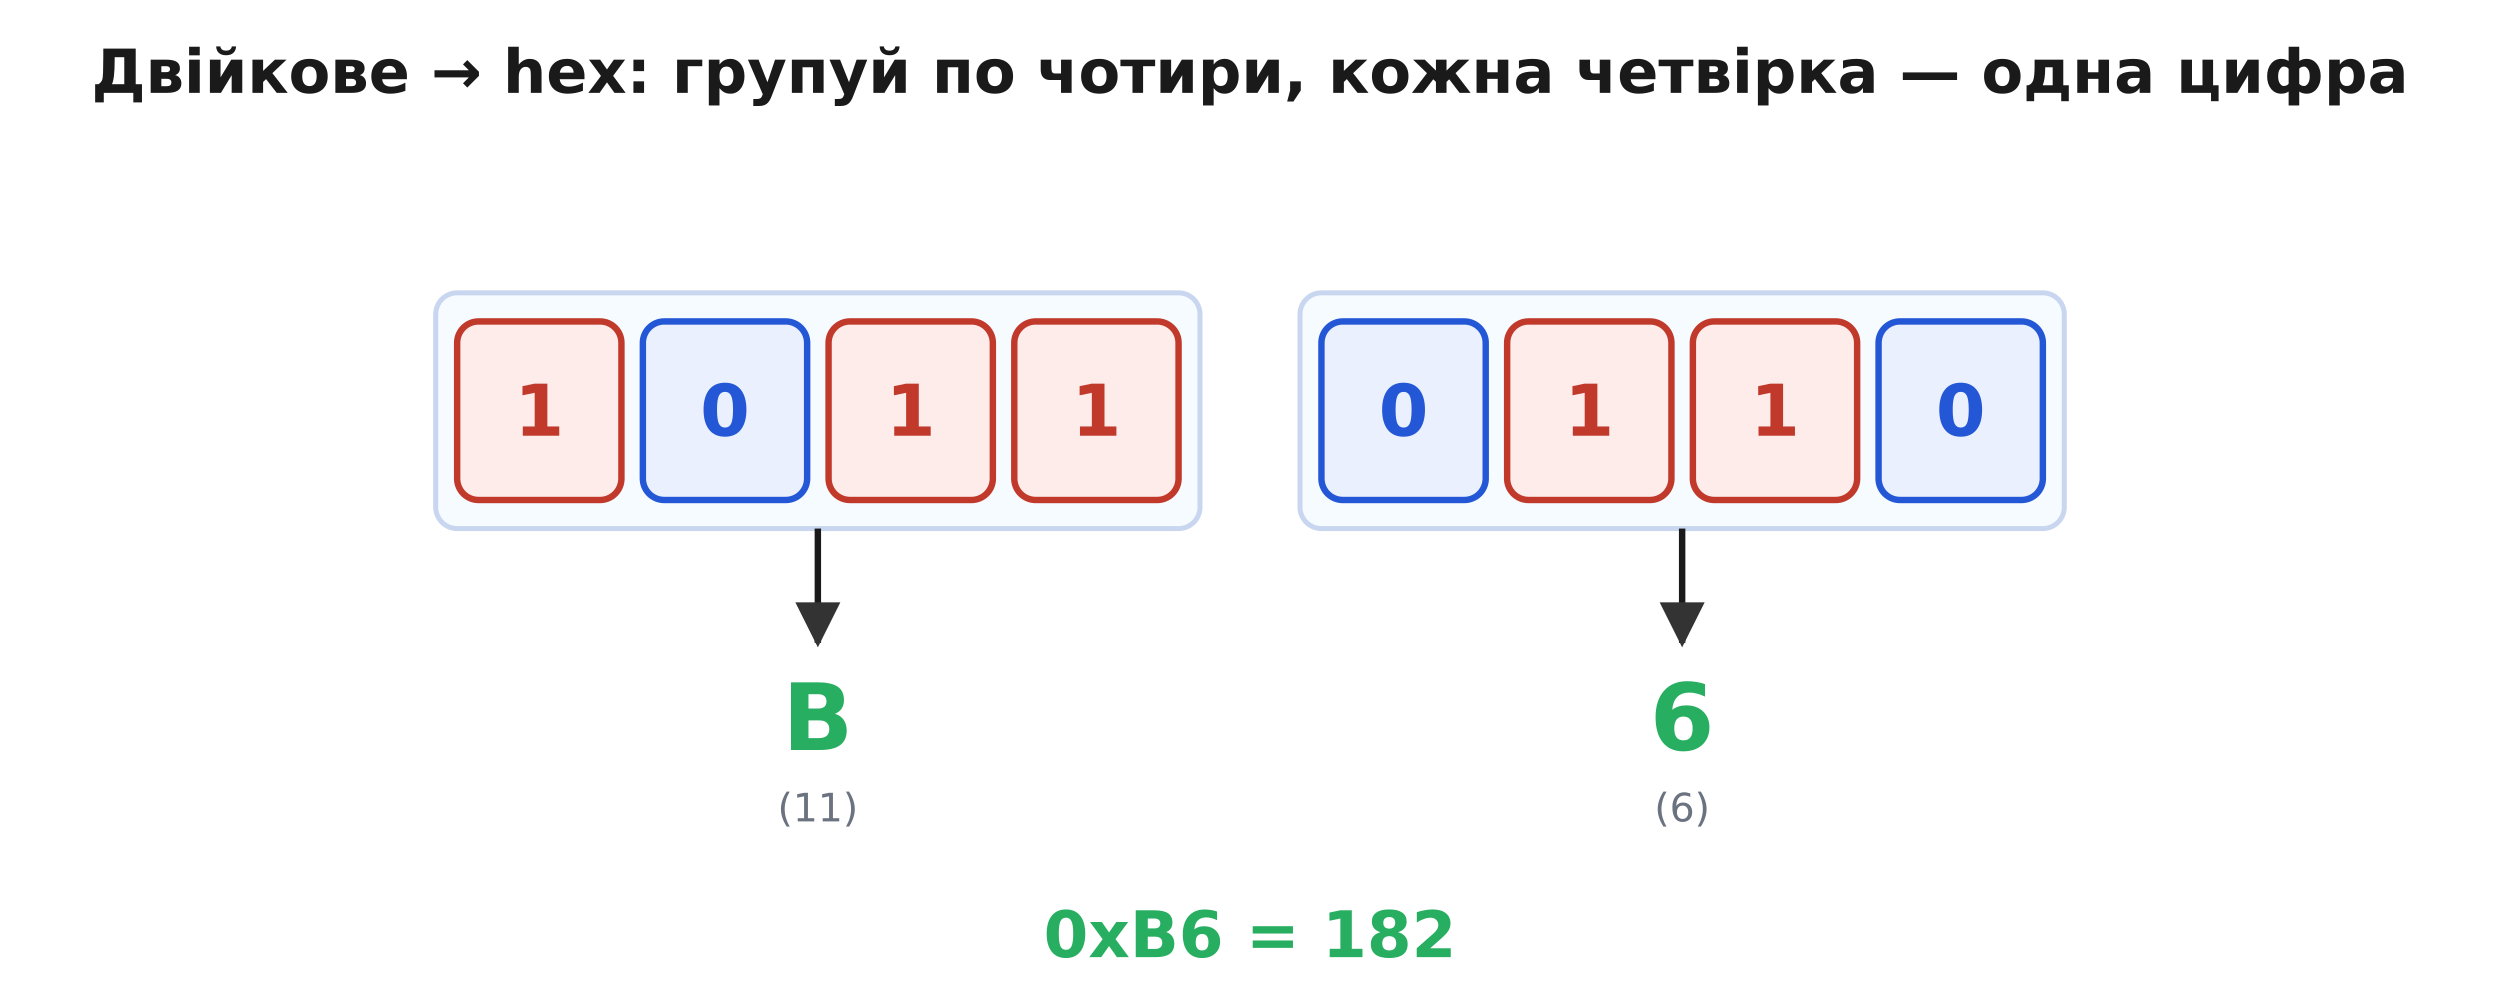
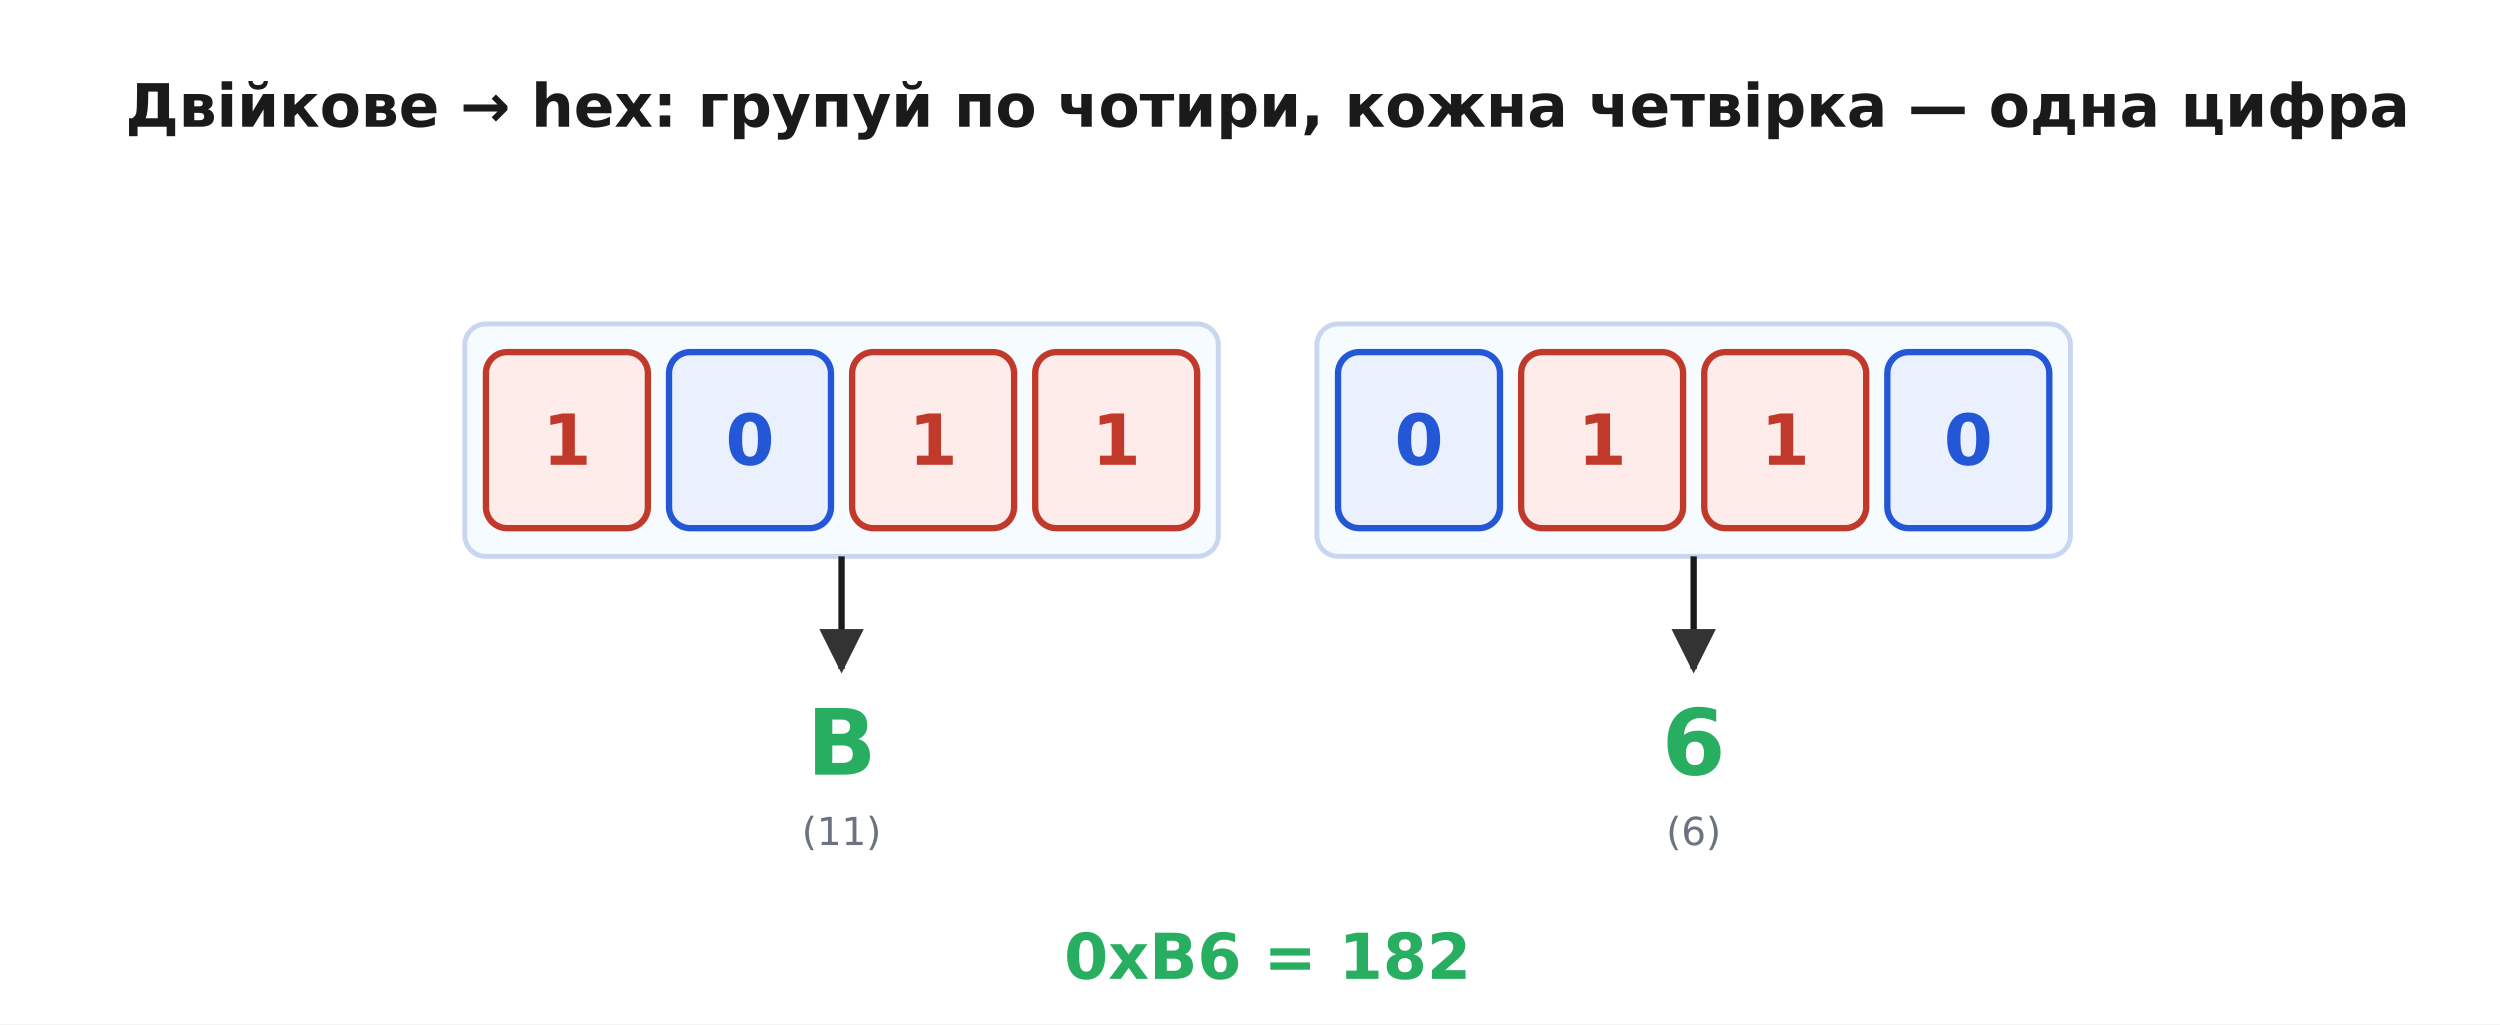
- <svg xmlns="http://www.w3.org/2000/svg" viewBox="0 0 700 280" font-family="'Segoe UI', 'DejaVu Sans', Arial, sans-serif">
-   <rect width="700" height="280" fill="#ffffff" />
+ <svg xmlns="http://www.w3.org/2000/svg" viewBox="-10 -10 710 290.88" font-family="'Segoe UI', 'DejaVu Sans', Arial, sans-serif">
+   <rect x="-10" y="-10" width="710" height="290.88" fill="#ffffff" />
  <defs>
    <marker id="arrow" viewBox="0 0 10 10" refX="9" refY="5" markerWidth="7" markerHeight="7" orient="auto-start-reverse">
      <path d="M0 0 L10 5 L0 10 z" fill="#333333" />
    </marker>
  </defs>
  <text x="350.0" y="26.0" font-family="'Segoe UI', 'DejaVu Sans', Arial, sans-serif" font-size="17" fill="#1a1a1a" text-anchor="middle" font-weight="700">Двійкове → hex: групуй по чотири, кожна четвірка — одна цифра</text>
  <rect x="122.0" y="82.0" width="214.0" height="66.0" rx="6" fill="#f6fbff" stroke="#c9d6f0" stroke-width="1.4" />
  <rect x="128.0" y="90.0" width="46.0" height="50.0" rx="6" fill="#fdecea" stroke="#c0392b" stroke-width="1.8" />
  <text x="151.0" y="122.0" font-family="'Segoe UI', 'DejaVu Sans', Arial, sans-serif" font-size="20" fill="#c0392b" text-anchor="middle" font-weight="700">1</text>
  <rect x="180.0" y="90.0" width="46.0" height="50.0" rx="6" fill="#eaf0fd" stroke="#2457d6" stroke-width="1.8" />
  <text x="203.0" y="122.0" font-family="'Segoe UI', 'DejaVu Sans', Arial, sans-serif" font-size="20" fill="#2457d6" text-anchor="middle" font-weight="700">0</text>
  <rect x="232.0" y="90.0" width="46.0" height="50.0" rx="6" fill="#fdecea" stroke="#c0392b" stroke-width="1.8" />
  <text x="255.0" y="122.0" font-family="'Segoe UI', 'DejaVu Sans', Arial, sans-serif" font-size="20" fill="#c0392b" text-anchor="middle" font-weight="700">1</text>
  <rect x="284.0" y="90.0" width="46.0" height="50.0" rx="6" fill="#fdecea" stroke="#c0392b" stroke-width="1.8" />
  <text x="307.0" y="122.0" font-family="'Segoe UI', 'DejaVu Sans', Arial, sans-serif" font-size="20" fill="#c0392b" text-anchor="middle" font-weight="700">1</text>
  <line x1="229.0" y1="148.0" x2="229.0" y2="180.0" stroke="#1a1a1a" stroke-width="1.8" marker-end="url(#arrow)" />
  <text x="229.0" y="210.0" font-family="'Segoe UI', 'DejaVu Sans', Arial, sans-serif" font-size="26" fill="#27ae60" text-anchor="middle" font-weight="700">B</text>
  <text x="229.0" y="230.0" font-family="'Segoe UI', 'DejaVu Sans', Arial, sans-serif" font-size="11" fill="#6b7280" text-anchor="middle">(11)</text>
  <rect x="364.0" y="82.0" width="214.0" height="66.0" rx="6" fill="#f6fbff" stroke="#c9d6f0" stroke-width="1.4" />
  <rect x="370.0" y="90.0" width="46.0" height="50.0" rx="6" fill="#eaf0fd" stroke="#2457d6" stroke-width="1.8" />
  <text x="393.0" y="122.0" font-family="'Segoe UI', 'DejaVu Sans', Arial, sans-serif" font-size="20" fill="#2457d6" text-anchor="middle" font-weight="700">0</text>
  <rect x="422.0" y="90.0" width="46.0" height="50.0" rx="6" fill="#fdecea" stroke="#c0392b" stroke-width="1.8" />
  <text x="445.0" y="122.0" font-family="'Segoe UI', 'DejaVu Sans', Arial, sans-serif" font-size="20" fill="#c0392b" text-anchor="middle" font-weight="700">1</text>
  <rect x="474.0" y="90.0" width="46.0" height="50.0" rx="6" fill="#fdecea" stroke="#c0392b" stroke-width="1.8" />
  <text x="497.0" y="122.0" font-family="'Segoe UI', 'DejaVu Sans', Arial, sans-serif" font-size="20" fill="#c0392b" text-anchor="middle" font-weight="700">1</text>
  <rect x="526.0" y="90.0" width="46.0" height="50.0" rx="6" fill="#eaf0fd" stroke="#2457d6" stroke-width="1.8" />
  <text x="549.0" y="122.0" font-family="'Segoe UI', 'DejaVu Sans', Arial, sans-serif" font-size="20" fill="#2457d6" text-anchor="middle" font-weight="700">0</text>
  <line x1="471.0" y1="148.0" x2="471.0" y2="180.0" stroke="#1a1a1a" stroke-width="1.8" marker-end="url(#arrow)" />
  <text x="471.0" y="210.0" font-family="'Segoe UI', 'DejaVu Sans', Arial, sans-serif" font-size="26" fill="#27ae60" text-anchor="middle" font-weight="700">6</text>
  <text x="471.0" y="230.0" font-family="'Segoe UI', 'DejaVu Sans', Arial, sans-serif" font-size="11" fill="#6b7280" text-anchor="middle">(6)</text>
  <text x="350.0" y="268.0" font-family="'Segoe UI', 'DejaVu Sans', Arial, sans-serif" font-size="18" fill="#27ae60" text-anchor="middle" font-weight="700">0xB6  =  182</text>
</svg>
